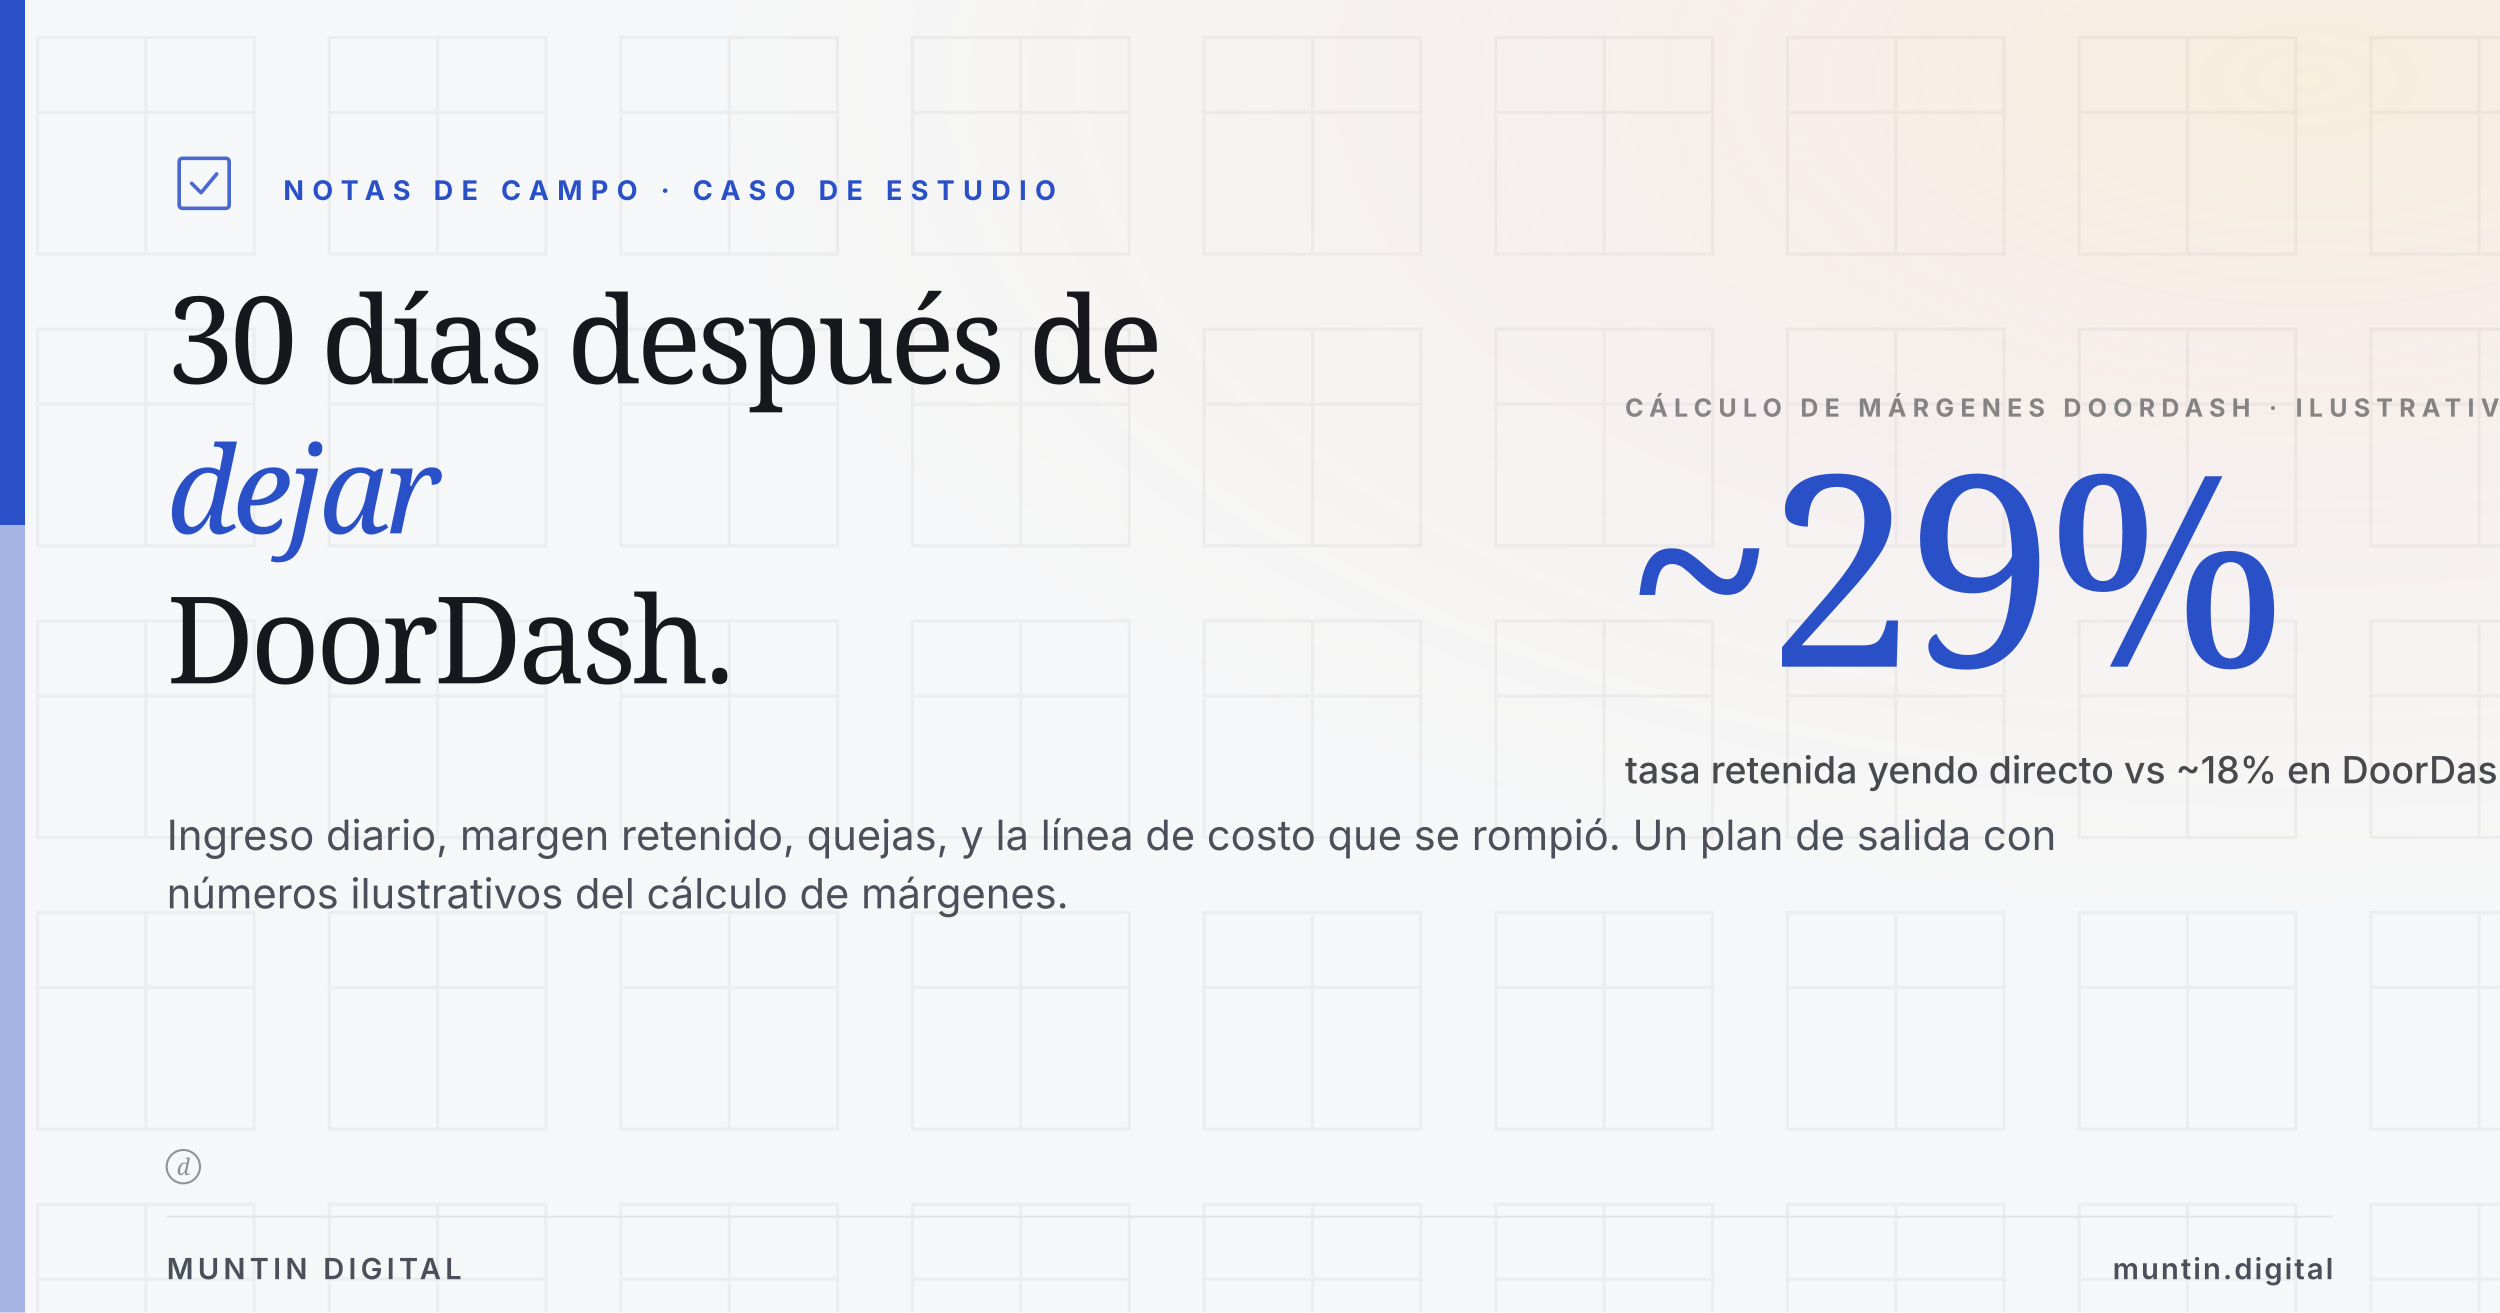
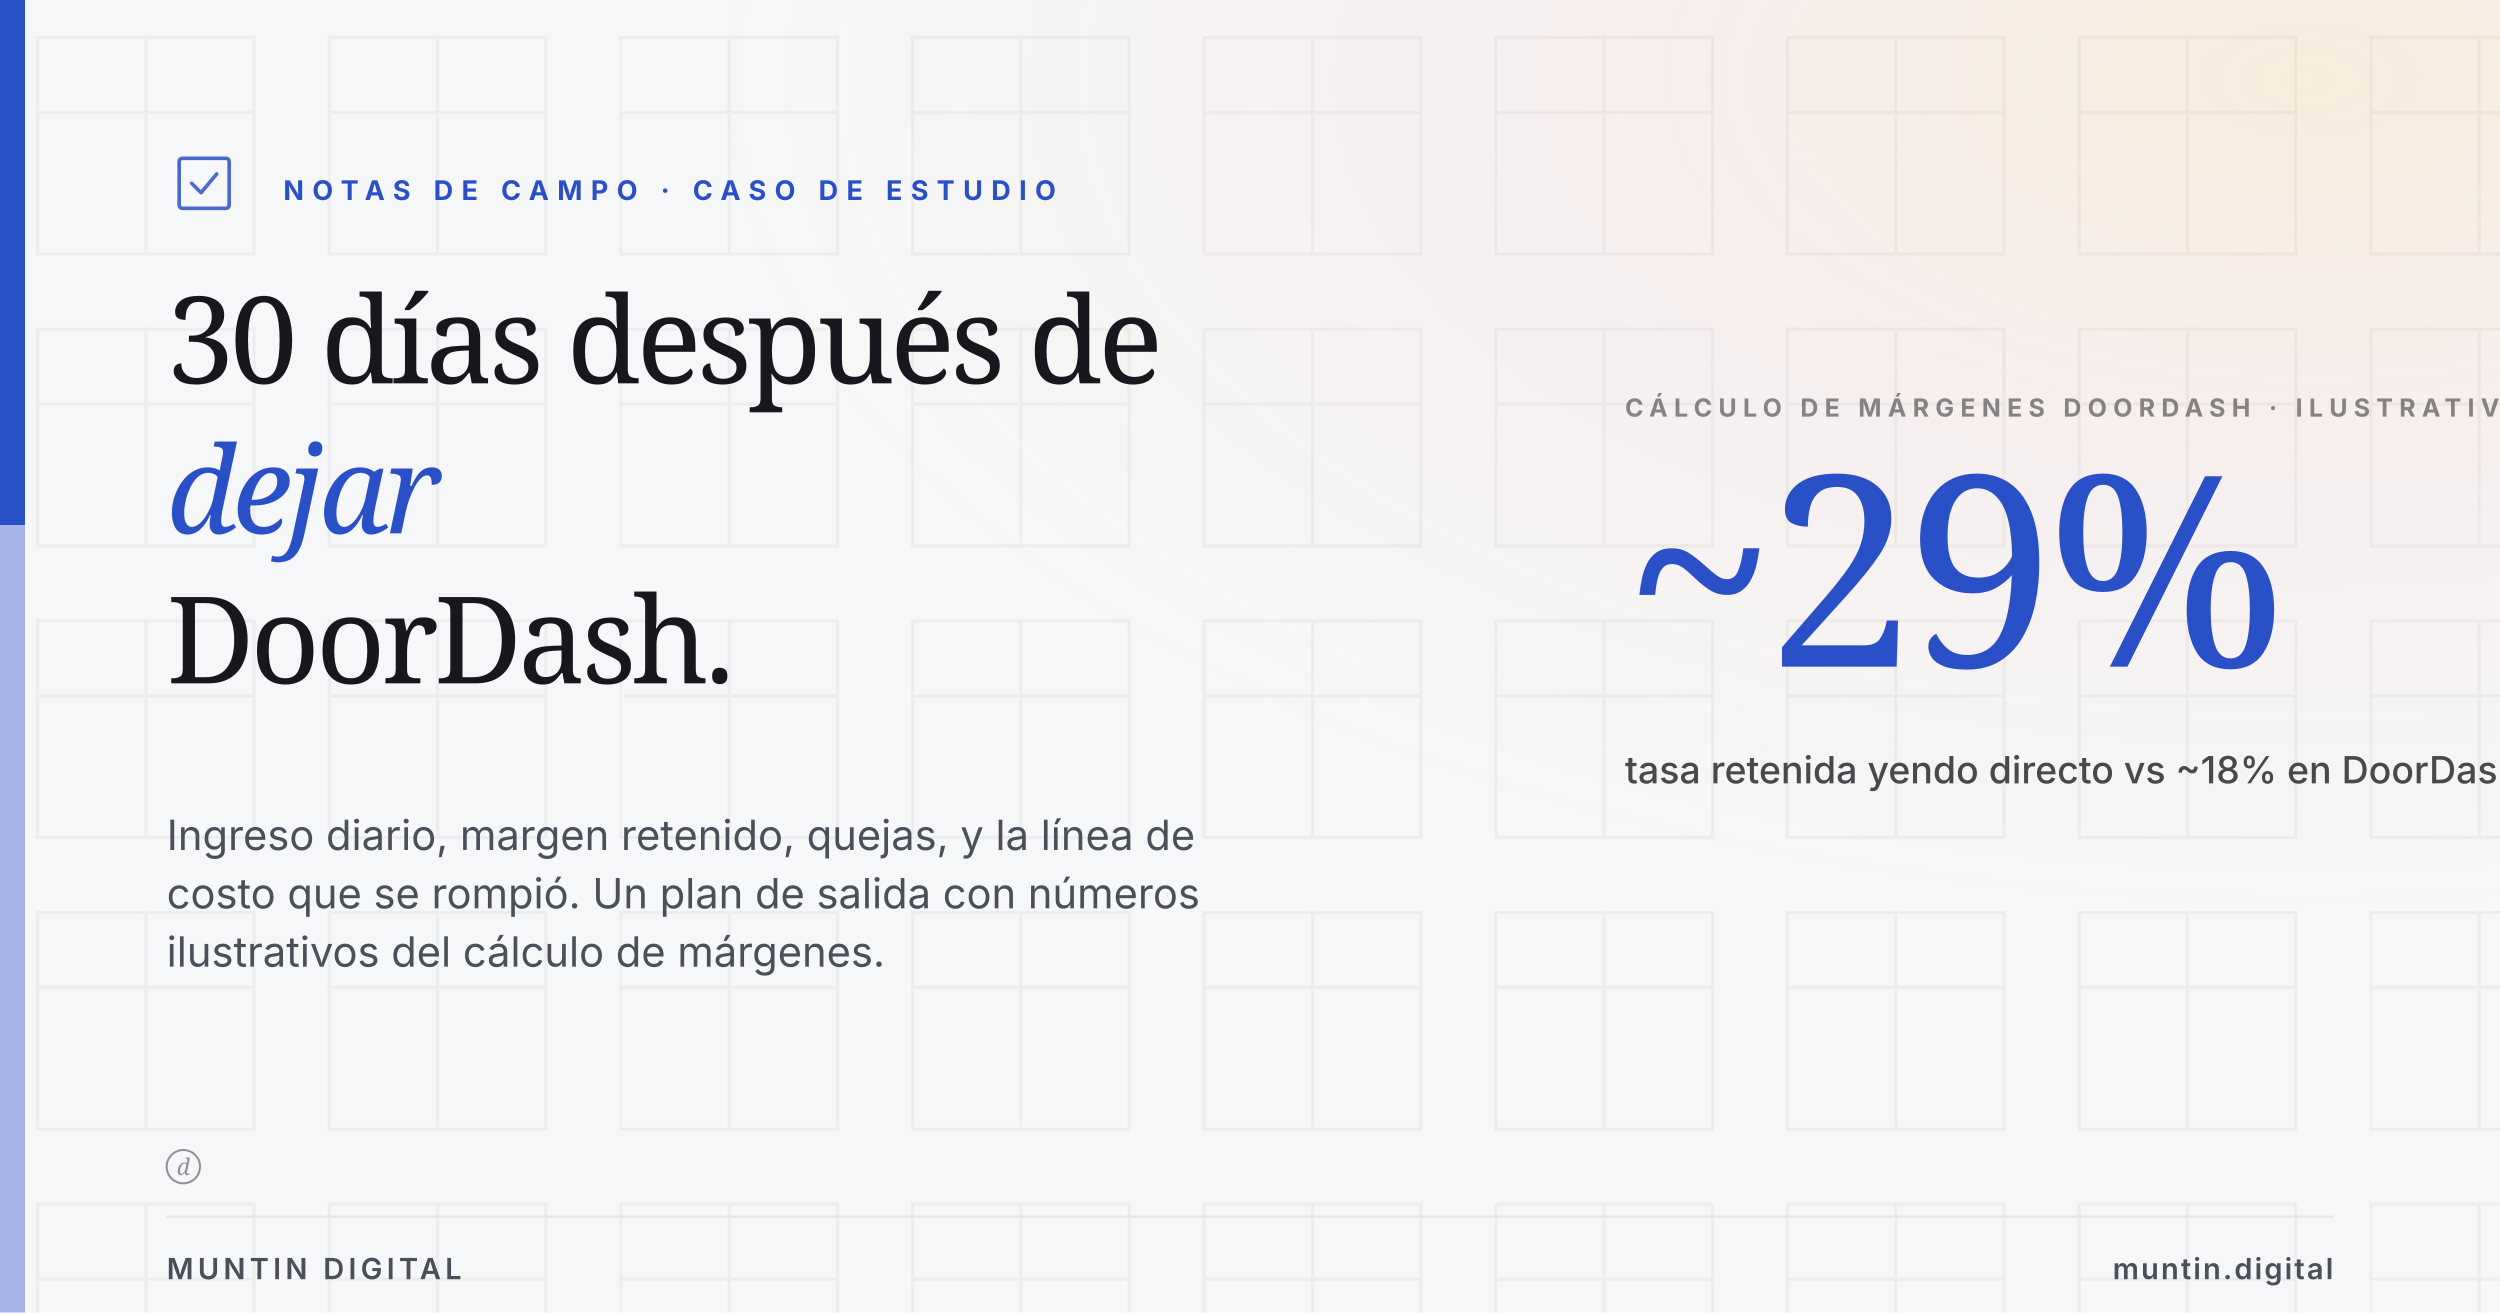
<svg xmlns="http://www.w3.org/2000/svg" viewBox="0 0 1200 630" width="1200" height="630">
  <rect width="1200" height="630" fill="#F6F7F8" />
  <defs>
    <pattern id="muntinField" x="0" y="0" width="140" height="140" patternUnits="userSpaceOnUse">
      <g transform="translate(18, 18)" fill="none" stroke="#16181D" stroke-width="1.5" stroke-linecap="square" stroke-linejoin="miter">
        <rect x="0" y="0" width="104" height="104" />
        <line x1="52" y1="0" x2="52" y2="104" />
        <line x1="0" y1="36" x2="104" y2="36" />
      </g>
    </pattern>
  </defs>
  <rect width="1200" height="630" fill="url(#muntinField)" opacity="0.045" />
  <defs>
    <radialGradient id="ghWarmSoft" cx="92%" cy="6%" r="64%">
      <stop offset="0%" stop-color="#FFB020" stop-opacity="0.13" />
      <stop offset="52%" stop-color="#FF6B5C" stop-opacity="0.05" />
      <stop offset="100%" stop-color="#FFB020" stop-opacity="0" />
    </radialGradient>
  </defs>
  <rect width="1200" height="630" fill="url(#ghWarmSoft)" />
  <rect x="0" y="0" width="12" height="252" fill="#2A50C8" />
  <rect x="0" y="252" width="12" height="378" fill="#2A50C8" opacity="0.4" />
  <g transform="translate(80, 70) scale(1.5)" fill="none" stroke="#2A50C8" stroke-width="1.167" stroke-linecap="round" stroke-linejoin="round" color="#2A50C8" opacity="0.85">
    <rect x="4" y="4" width="16" height="16" rx="1" />
    <polyline points="8 12 11 15 16 9" />
  </g>
  <text x="136" y="96" font-family="Inter, Arial, sans-serif" font-size="13" font-weight="700" letter-spacing="4" fill="#2A50C8">NOTAS DE CAMPO · CASO DE ESTUDIO</text>
  <text x="80" y="184" font-family="Fraunces, Georgia, serif" font-size="58" font-weight="500" letter-spacing="-2" fill="#16181D">30 días después de</text>
  <text x="80" y="256" font-family="Fraunces, Georgia, serif" font-style="italic" font-size="58" font-weight="400" letter-spacing="-2" fill="#2A50C8">dejar</text>
  <text x="80" y="328" font-family="Fraunces, Georgia, serif" font-size="58" font-weight="500" letter-spacing="-2" fill="#16181D">DoorDash.</text>
  <text x="80" y="408" font-family="Inter, Arial, sans-serif" font-size="20" font-weight="400" fill="#4A4F59">
-     <tspan x="80" dy="0">Ingreso diario, margen retenido, quejas, y la línea de costo que se rompió. Un plan de salida con</tspan>
-     <tspan x="80" dy="28">números ilustrativos del cálculo de márgenes.</tspan>
+     <tspan x="80" dy="0">Ingreso diario, margen retenido, quejas, y la línea de</tspan>
+     <tspan x="80" dy="28">costo que se rompió. Un plan de salida con números</tspan>
+     <tspan x="80" dy="28">ilustrativos del cálculo de márgenes.</tspan>
  </text>
  <text x="780" y="200" font-family="Inter, Arial, sans-serif" font-size="12" font-weight="700" letter-spacing="3" fill="#16181D" opacity="0.5">CÁLCULO DE MÁRGENES DOORDASH · ILUSTRATIVO</text>
  <text x="780" y="320" font-family="Fraunces, Georgia, serif" font-size="128" font-weight="500" letter-spacing="-4" fill="#2A50C8">~29%</text>
  <text x="780" y="376" font-family="Inter, Arial, sans-serif" font-size="18" font-weight="500" fill="#16181D" opacity="0.78">tasa retenida yendo directo vs ~18% en DoorDash (ilustrativo)</text>
  <g transform="translate(80, 552)" fill="#4A4F59" opacity="0.6">
    <circle cx="8" cy="8" r="8" fill="none" stroke="#4A4F59" stroke-width="1" />
    <text x="8" y="12" text-anchor="middle" font-family="Fraunces, Georgia, serif" font-style="italic" font-size="11" font-weight="500" fill="#4A4F59">d</text>
  </g>
  <line x1="80" y1="584" x2="1120" y2="584" stroke="#E3E5E9" stroke-width="1" />
  <text x="80" y="614" font-family="Inter, Arial, sans-serif" font-size="14" font-weight="600" letter-spacing="2" fill="#4A4F59">MUNTIN DIGITAL</text>
  <text x="1120" y="614" text-anchor="end" font-family="Inter, Arial, sans-serif" font-size="14" font-weight="600" letter-spacing="1" fill="#4A4F59">muntin.digital</text>
</svg>
